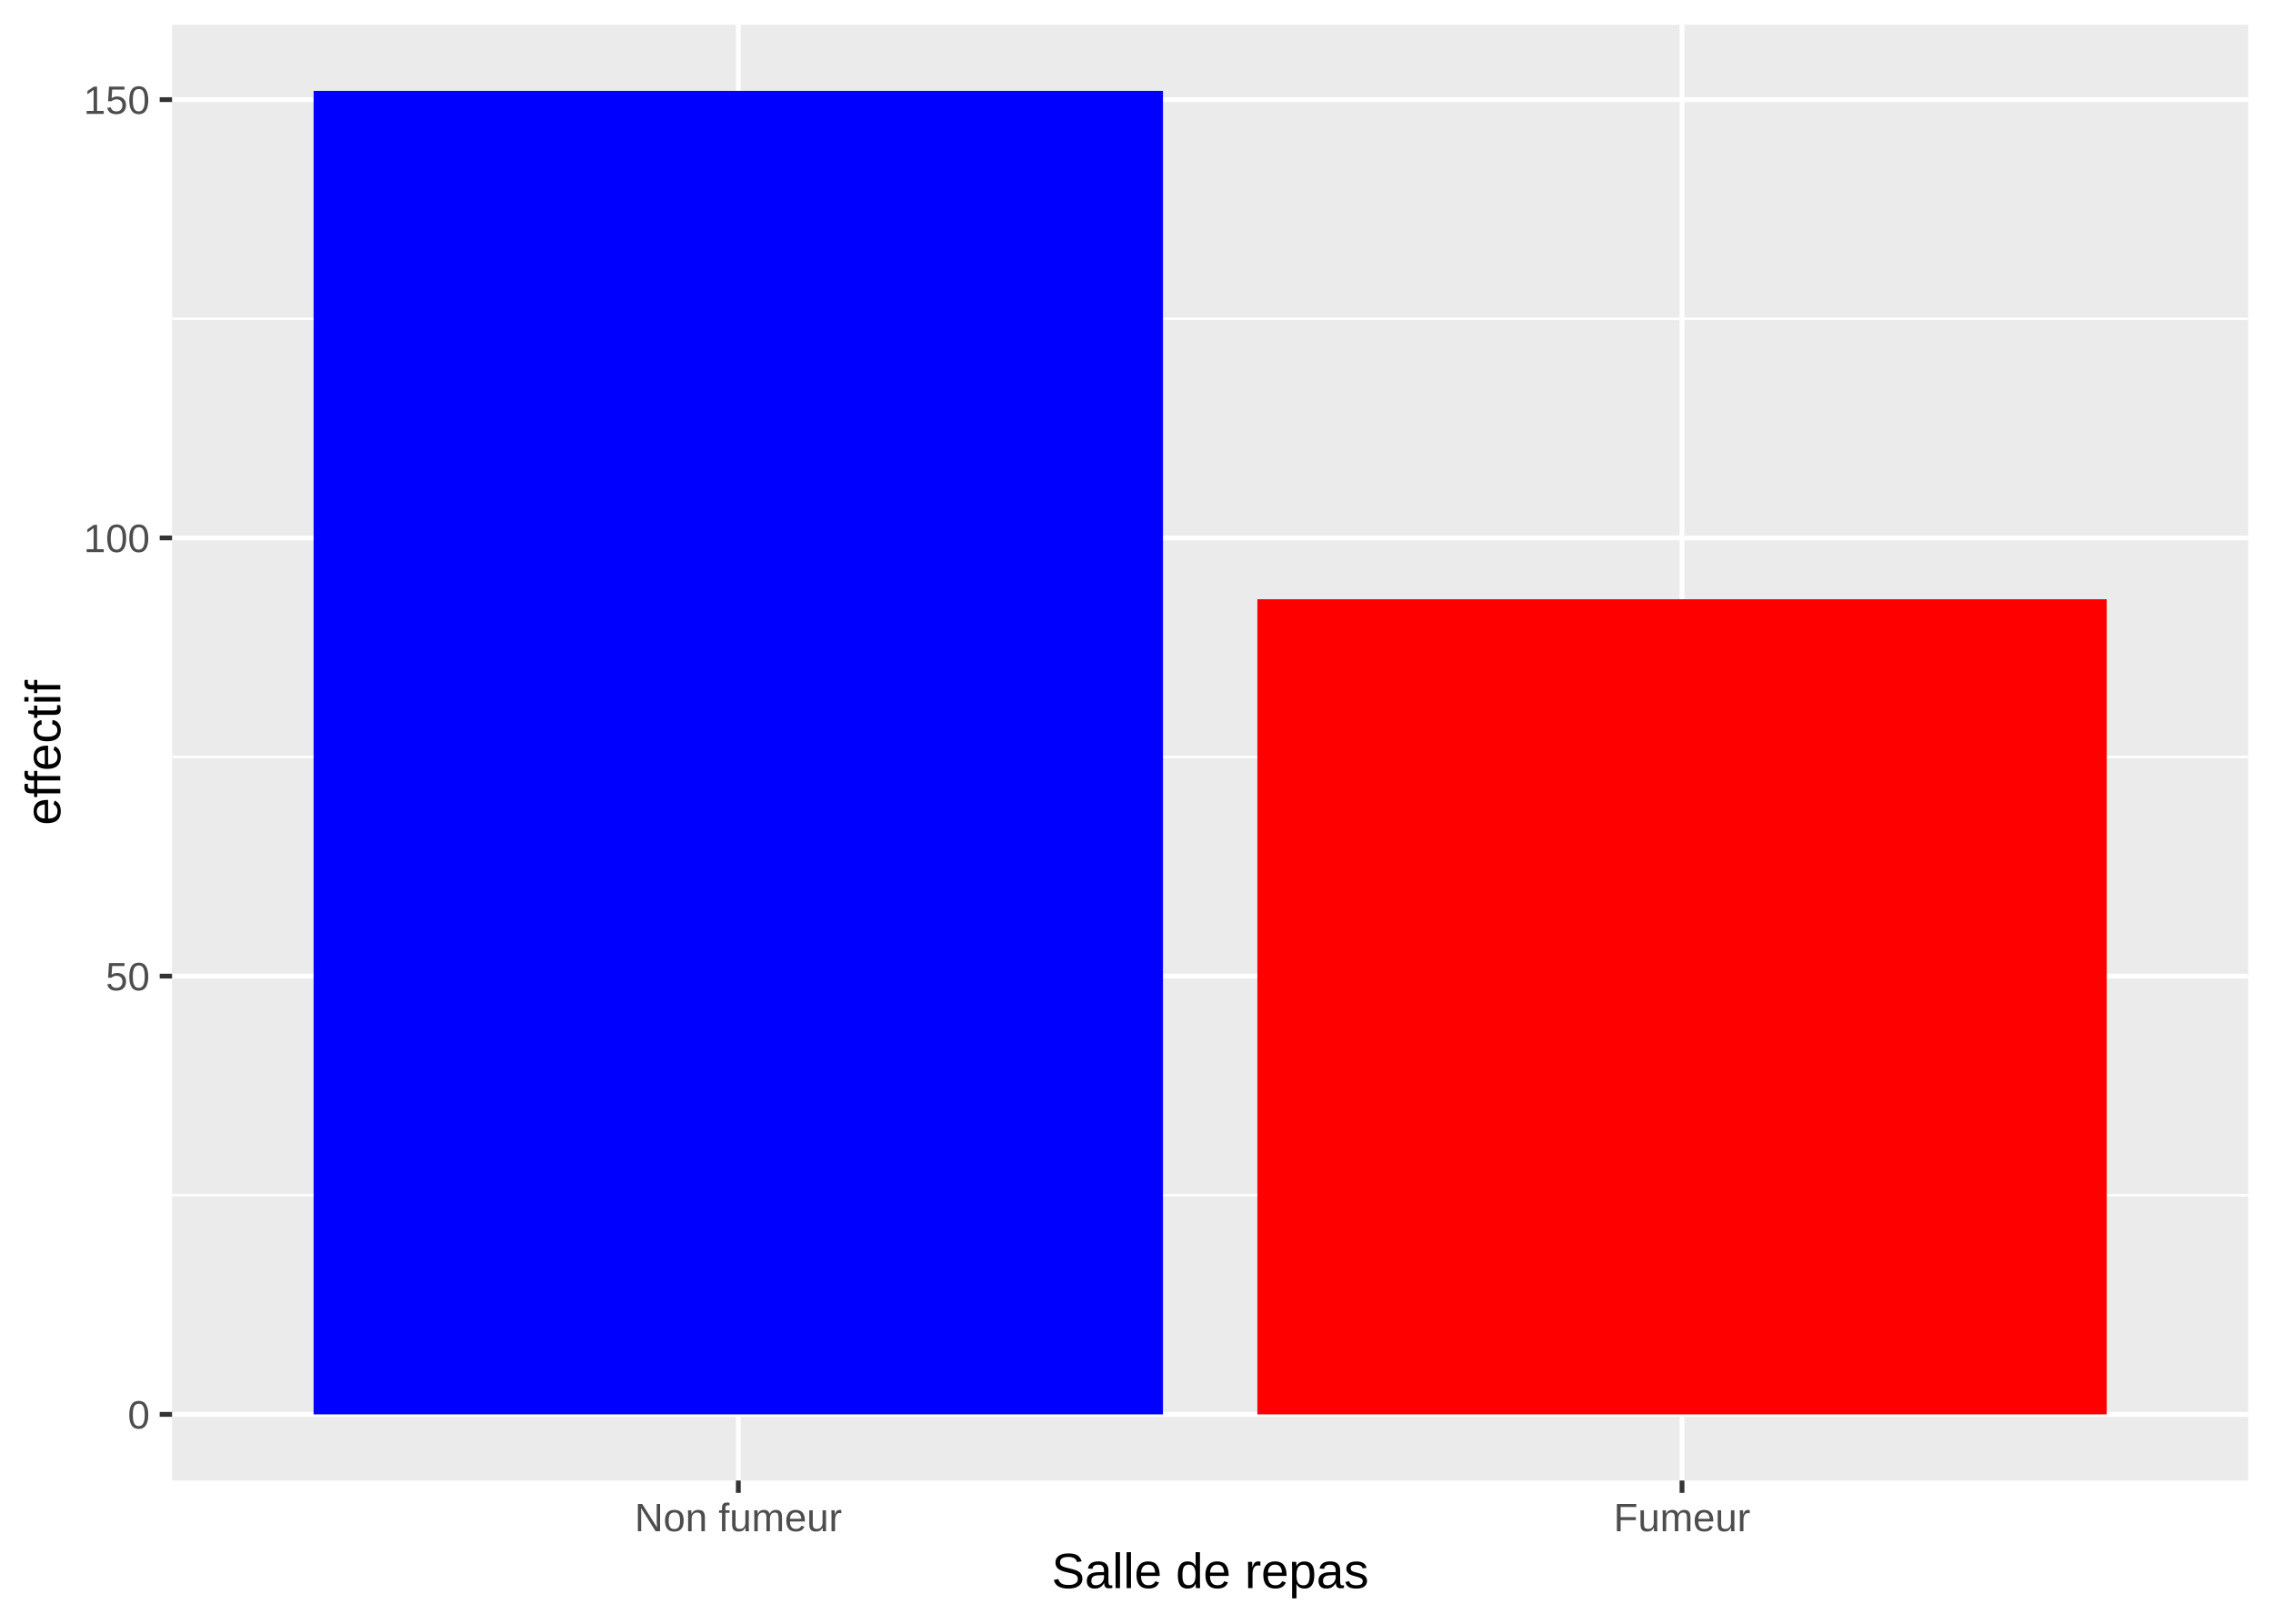
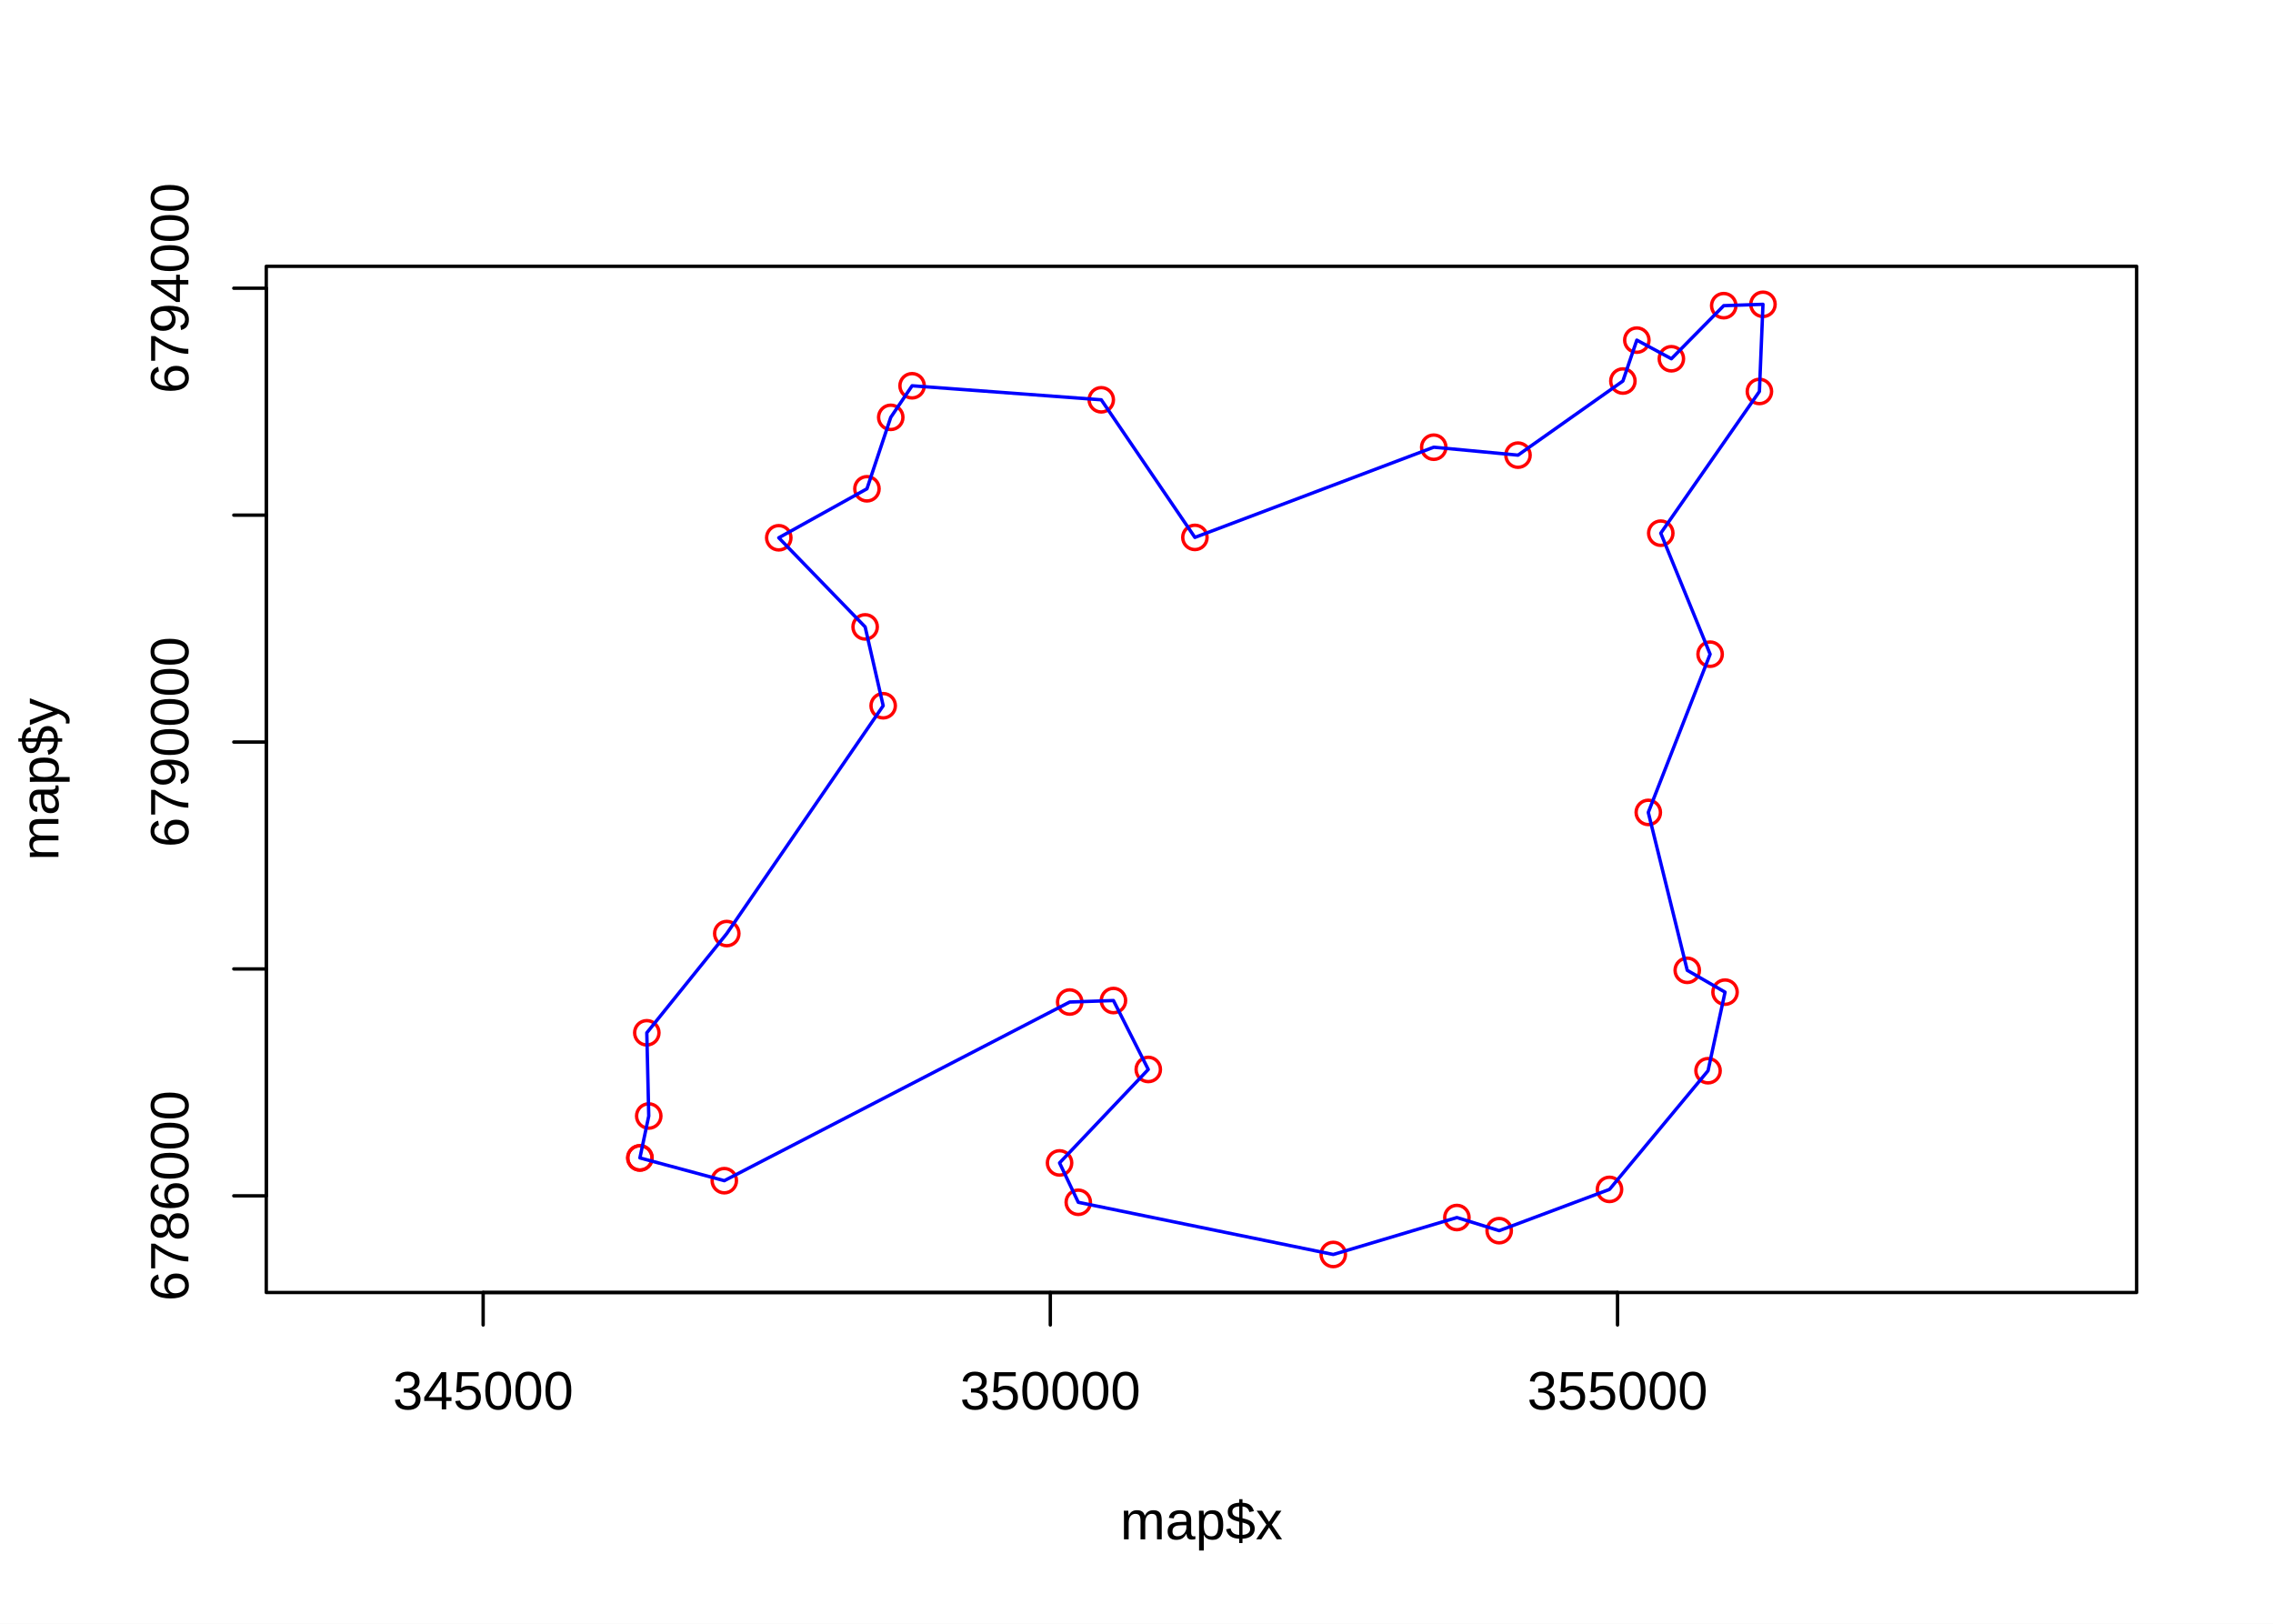
<svg xmlns="http://www.w3.org/2000/svg" class="svglite" width="504.00pt" height="360.00pt" viewBox="0 0 504.00 360.00">
  <defs>
    <style type="text/css">
    .svglite line, .svglite polyline, .svglite polygon, .svglite path, .svglite rect, .svglite circle {
      fill: none;
      stroke: #000000;
      stroke-linecap: round;
      stroke-linejoin: round;
      stroke-miterlimit: 10.00;
    }
  </style>
  </defs>
  <rect width="100%" height="100%" style="stroke: none; fill: #FFFFFF;" />
  <defs>
    <clipPath id="cpMC4wMHw1MDQuMDB8MC4wMHwzNjAuMDA=">
      <rect x="0.00" y="0.00" width="504.00" height="360.00" />
    </clipPath>
  </defs>
  <g clip-path="url(#cpMC4wMHw1MDQuMDB8MC4wMHwzNjAuMDA=)">
-     <rect x="0.00" y="0.00" width="504.00" height="360.00" style="stroke-width: 1.07; stroke: #FFFFFF; fill: #FFFFFF;" />
-   </g>
+ </g>
  <defs>
-     <clipPath id="cpMzguMTV8NDk4LjUyfDUuNDh8MzI4LjI1">
-       <rect x="38.15" y="5.48" width="460.37" height="322.77" />
+     <clipPath id="cpNTkuMDR8NDczLjc2fDU5LjA0fDI4Ni41Ng==">
+       <rect x="59.04" y="59.04" width="414.72" height="227.52" />
    </clipPath>
  </defs>
-   <g clip-path="url(#cpMzguMTV8NDk4LjUyfDUuNDh8MzI4LjI1)">
-     <rect x="38.15" y="5.48" width="460.37" height="322.77" style="stroke-width: 1.07; stroke: none; fill: #EBEBEB;" />
-     <polyline points="38.15,265.00 498.52,265.00 " style="stroke-width: 0.53; stroke: #FFFFFF; stroke-linecap: butt;" />
-     <polyline points="38.15,167.84 498.52,167.84 " style="stroke-width: 0.53; stroke: #FFFFFF; stroke-linecap: butt;" />
-     <polyline points="38.15,70.68 498.52,70.68 " style="stroke-width: 0.53; stroke: #FFFFFF; stroke-linecap: butt;" />
-     <polyline points="38.15,313.58 498.52,313.58 " style="stroke-width: 1.07; stroke: #FFFFFF; stroke-linecap: butt;" />
-     <polyline points="38.15,216.42 498.52,216.42 " style="stroke-width: 1.07; stroke: #FFFFFF; stroke-linecap: butt;" />
-     <polyline points="38.15,119.26 498.52,119.26 " style="stroke-width: 1.07; stroke: #FFFFFF; stroke-linecap: butt;" />
-     <polyline points="38.15,22.09 498.52,22.09 " style="stroke-width: 1.07; stroke: #FFFFFF; stroke-linecap: butt;" />
-     <polyline points="163.71,328.25 163.71,5.48 " style="stroke-width: 1.07; stroke: #FFFFFF; stroke-linecap: butt;" />
-     <polyline points="372.96,328.25 372.96,5.48 " style="stroke-width: 1.07; stroke: #FFFFFF; stroke-linecap: butt;" />
-     <rect x="69.54" y="20.15" width="188.33" height="293.43" style="stroke-width: 1.07; stroke: none; stroke-linecap: square; stroke-linejoin: miter; fill: #0000FF;" />
-     <rect x="278.80" y="132.86" width="188.33" height="180.72" style="stroke-width: 1.07; stroke: none; stroke-linecap: square; stroke-linejoin: miter; fill: #FF0000;" />
+   <g clip-path="url(#cpNTkuMDR8NDczLjc2fDU5LjA0fDI4Ni41Ng==)">
+     <circle cx="141.89" cy="256.72" r="2.70" style="stroke-width: 0.75; stroke: #FF0000;" />
+     <circle cx="143.85" cy="247.43" r="2.70" style="stroke-width: 0.75; stroke: #FF0000;" />
+     <circle cx="143.42" cy="228.98" r="2.70" style="stroke-width: 0.75; stroke: #FF0000;" />
+     <circle cx="161.15" cy="206.98" r="2.70" style="stroke-width: 0.75; stroke: #FF0000;" />
+     <circle cx="195.83" cy="156.47" r="2.70" style="stroke-width: 0.75; stroke: #FF0000;" />
+     <circle cx="191.83" cy="138.99" r="2.70" style="stroke-width: 0.75; stroke: #FF0000;" />
+     <circle cx="172.68" cy="119.23" r="2.70" style="stroke-width: 0.75; stroke: #FF0000;" />
+     <circle cx="192.23" cy="108.37" r="2.70" style="stroke-width: 0.75; stroke: #FF0000;" />
+     <circle cx="197.51" cy="92.53" r="2.70" style="stroke-width: 0.75; stroke: #FF0000;" />
+     <circle cx="202.24" cy="85.53" r="2.70" style="stroke-width: 0.75; stroke: #FF0000;" />
+     <circle cx="244.19" cy="88.64" r="2.70" style="stroke-width: 0.75; stroke: #FF0000;" />
+     <circle cx="264.95" cy="119.15" r="2.70" style="stroke-width: 0.75; stroke: #FF0000;" />
+     <circle cx="317.91" cy="99.15" r="2.70" style="stroke-width: 0.75; stroke: #FF0000;" />
+     <circle cx="336.59" cy="100.91" r="2.70" style="stroke-width: 0.75; stroke: #FF0000;" />
+     <circle cx="359.85" cy="84.48" r="2.70" style="stroke-width: 0.75; stroke: #FF0000;" />
+     <circle cx="362.94" cy="75.41" r="2.70" style="stroke-width: 0.75; stroke: #FF0000;" />
+     <circle cx="370.60" cy="79.54" r="2.70" style="stroke-width: 0.75; stroke: #FF0000;" />
+     <circle cx="382.21" cy="67.77" r="2.70" style="stroke-width: 0.75; stroke: #FF0000;" />
+     <circle cx="390.91" cy="67.47" r="2.70" style="stroke-width: 0.75; stroke: #FF0000;" />
+     <circle cx="390.12" cy="86.79" r="2.70" style="stroke-width: 0.75; stroke: #FF0000;" />
+     <circle cx="368.25" cy="118.21" r="2.70" style="stroke-width: 0.75; stroke: #FF0000;" />
+     <circle cx="379.19" cy="145.04" r="2.70" style="stroke-width: 0.75; stroke: #FF0000;" />
+     <circle cx="365.48" cy="180.12" r="2.70" style="stroke-width: 0.75; stroke: #FF0000;" />
+     <circle cx="374.12" cy="215.13" r="2.70" style="stroke-width: 0.75; stroke: #FF0000;" />
+     <circle cx="382.50" cy="219.97" r="2.70" style="stroke-width: 0.75; stroke: #FF0000;" />
+     <circle cx="378.73" cy="237.39" r="2.70" style="stroke-width: 0.75; stroke: #FF0000;" />
+     <circle cx="356.88" cy="263.70" r="2.70" style="stroke-width: 0.75; stroke: #FF0000;" />
+     <circle cx="332.42" cy="272.85" r="2.70" style="stroke-width: 0.75; stroke: #FF0000;" />
+     <circle cx="323.04" cy="269.94" r="2.70" style="stroke-width: 0.75; stroke: #FF0000;" />
+     <circle cx="295.63" cy="278.13" r="2.70" style="stroke-width: 0.75; stroke: #FF0000;" />
+     <circle cx="239.09" cy="266.56" r="2.70" style="stroke-width: 0.75; stroke: #FF0000;" />
+     <circle cx="234.94" cy="257.83" r="2.70" style="stroke-width: 0.75; stroke: #FF0000;" />
+     <circle cx="254.61" cy="237.11" r="2.70" style="stroke-width: 0.75; stroke: #FF0000;" />
+     <circle cx="246.89" cy="221.83" r="2.70" style="stroke-width: 0.75; stroke: #FF0000;" />
+     <circle cx="237.19" cy="222.16" r="2.70" style="stroke-width: 0.75; stroke: #FF0000;" />
+     <circle cx="160.60" cy="261.77" r="2.70" style="stroke-width: 0.75; stroke: #FF0000;" />
+     <circle cx="141.89" cy="256.72" r="2.70" style="stroke-width: 0.75; stroke: #FF0000;" />
  </g>
  <g clip-path="url(#cpMC4wMHw1MDQuMDB8MC4wMHwzNjAuMDA=)">
-     <text x="33.22" y="316.73" text-anchor="end" style="font-size: 8.80px; fill: #4D4D4D; font-family: Arial;" textLength="4.90px" lengthAdjust="spacingAndGlyphs">0</text>
-     <text x="33.22" y="219.57" text-anchor="end" style="font-size: 8.80px; fill: #4D4D4D; font-family: Arial;" textLength="9.79px" lengthAdjust="spacingAndGlyphs">50</text>
-     <text x="33.22" y="122.41" text-anchor="end" style="font-size: 8.80px; fill: #4D4D4D; font-family: Arial;" textLength="14.69px" lengthAdjust="spacingAndGlyphs">100</text>
-     <text x="33.22" y="25.25" text-anchor="end" style="font-size: 8.80px; fill: #4D4D4D; font-family: Arial;" textLength="14.69px" lengthAdjust="spacingAndGlyphs">150</text>
-     <polyline points="35.41,313.58 38.15,313.58 " style="stroke-width: 1.07; stroke: #333333; stroke-linecap: butt;" />
-     <polyline points="35.41,216.42 38.15,216.42 " style="stroke-width: 1.07; stroke: #333333; stroke-linecap: butt;" />
-     <polyline points="35.41,119.26 38.15,119.26 " style="stroke-width: 1.07; stroke: #333333; stroke-linecap: butt;" />
-     <polyline points="35.41,22.09 38.15,22.09 " style="stroke-width: 1.07; stroke: #333333; stroke-linecap: butt;" />
-     <polyline points="163.71,330.99 163.71,328.25 " style="stroke-width: 1.07; stroke: #333333; stroke-linecap: butt;" />
-     <polyline points="372.96,330.99 372.96,328.25 " style="stroke-width: 1.07; stroke: #333333; stroke-linecap: butt;" />
-     <text x="163.71" y="339.49" text-anchor="middle" style="font-size: 8.80px; fill: #4D4D4D; font-family: Arial;" textLength="45.97px" lengthAdjust="spacingAndGlyphs">Non fumeur</text>
-     <text x="372.96" y="339.49" text-anchor="middle" style="font-size: 8.80px; fill: #4D4D4D; font-family: Arial;" textLength="30.32px" lengthAdjust="spacingAndGlyphs">Fumeur</text>
-     <text x="268.34" y="352.10" text-anchor="middle" style="font-size: 11.00px; font-family: Arial;" textLength="70.33px" lengthAdjust="spacingAndGlyphs">Salle de repas</text>
-     <text transform="translate(13.37,166.87) rotate(-90)" text-anchor="middle" style="font-size: 11.00px; font-family: Arial;" textLength="32.39px" lengthAdjust="spacingAndGlyphs">effectif</text>
+     <line x1="107.13" y1="286.56" x2="358.66" y2="286.56" style="stroke-width: 0.75;" />
+     <line x1="107.13" y1="286.56" x2="107.13" y2="293.76" style="stroke-width: 0.75;" />
+     <line x1="232.89" y1="286.56" x2="232.89" y2="293.76" style="stroke-width: 0.75;" />
+     <line x1="358.66" y1="286.56" x2="358.66" y2="293.76" style="stroke-width: 0.75;" />
+     <text x="107.13" y="312.48" text-anchor="middle" style="font-size: 12.00px; font-family: Arial;" textLength="40.05px" lengthAdjust="spacingAndGlyphs">345000</text>
+     <text x="232.89" y="312.48" text-anchor="middle" style="font-size: 12.00px; font-family: Arial;" textLength="40.05px" lengthAdjust="spacingAndGlyphs">350000</text>
+     <text x="358.66" y="312.48" text-anchor="middle" style="font-size: 12.00px; font-family: Arial;" textLength="40.05px" lengthAdjust="spacingAndGlyphs">355000</text>
+     <line x1="59.04" y1="265.13" x2="59.04" y2="63.90" style="stroke-width: 0.75;" />
+     <line x1="59.04" y1="265.13" x2="51.84" y2="265.13" style="stroke-width: 0.75;" />
+     <line x1="59.04" y1="214.82" x2="51.84" y2="214.82" style="stroke-width: 0.75;" />
+     <line x1="59.04" y1="164.52" x2="51.84" y2="164.52" style="stroke-width: 0.75;" />
+     <line x1="59.04" y1="114.21" x2="51.84" y2="114.21" style="stroke-width: 0.75;" />
+     <line x1="59.04" y1="63.90" x2="51.84" y2="63.90" style="stroke-width: 0.75;" />
+     <text transform="translate(41.76,265.13) rotate(-90)" text-anchor="middle" style="font-size: 12.00px; font-family: Arial;" textLength="46.72px" lengthAdjust="spacingAndGlyphs">6786000</text>
+     <text transform="translate(41.76,164.52) rotate(-90)" text-anchor="middle" style="font-size: 12.00px; font-family: Arial;" textLength="46.72px" lengthAdjust="spacingAndGlyphs">6790000</text>
+     <text transform="translate(41.76,63.90) rotate(-90)" text-anchor="middle" style="font-size: 12.00px; font-family: Arial;" textLength="46.72px" lengthAdjust="spacingAndGlyphs">6794000</text>
+     <polyline points="59.04,286.56 473.76,286.56 473.76,59.04 59.04,59.04 59.04,286.56 " style="stroke-width: 0.75;" />
+     <text x="266.40" y="341.28" text-anchor="middle" style="font-size: 12.00px; font-family: Arial;" textLength="36.01px" lengthAdjust="spacingAndGlyphs">map$x</text>
+     <text transform="translate(12.96,172.80) rotate(-90)" text-anchor="middle" style="font-size: 12.00px; font-family: Arial;" textLength="36.01px" lengthAdjust="spacingAndGlyphs">map$y</text>
+   </g>
+   <g clip-path="url(#cpNTkuMDR8NDczLjc2fDU5LjA0fDI4Ni41Ng==)">
+     <polyline points="141.89,256.72 143.85,247.43 143.42,228.98 161.15,206.98 195.83,156.47 191.83,138.99 172.68,119.23 192.23,108.37 197.51,92.53 202.24,85.53 244.19,88.64 264.95,119.15 317.91,99.15 336.59,100.91 359.85,84.48 362.94,75.41 370.60,79.54 382.21,67.77 390.91,67.47 390.12,86.79 368.25,118.21 379.19,145.04 365.48,180.12 374.12,215.13 382.50,219.97 378.73,237.39 356.88,263.70 332.42,272.85 323.04,269.94 295.63,278.13 239.09,266.56 234.94,257.83 254.61,237.11 246.89,221.83 237.19,222.16 160.60,261.77 141.89,256.72 " style="stroke-width: 0.75; stroke: #0000FF;" />
  </g>
</svg>
